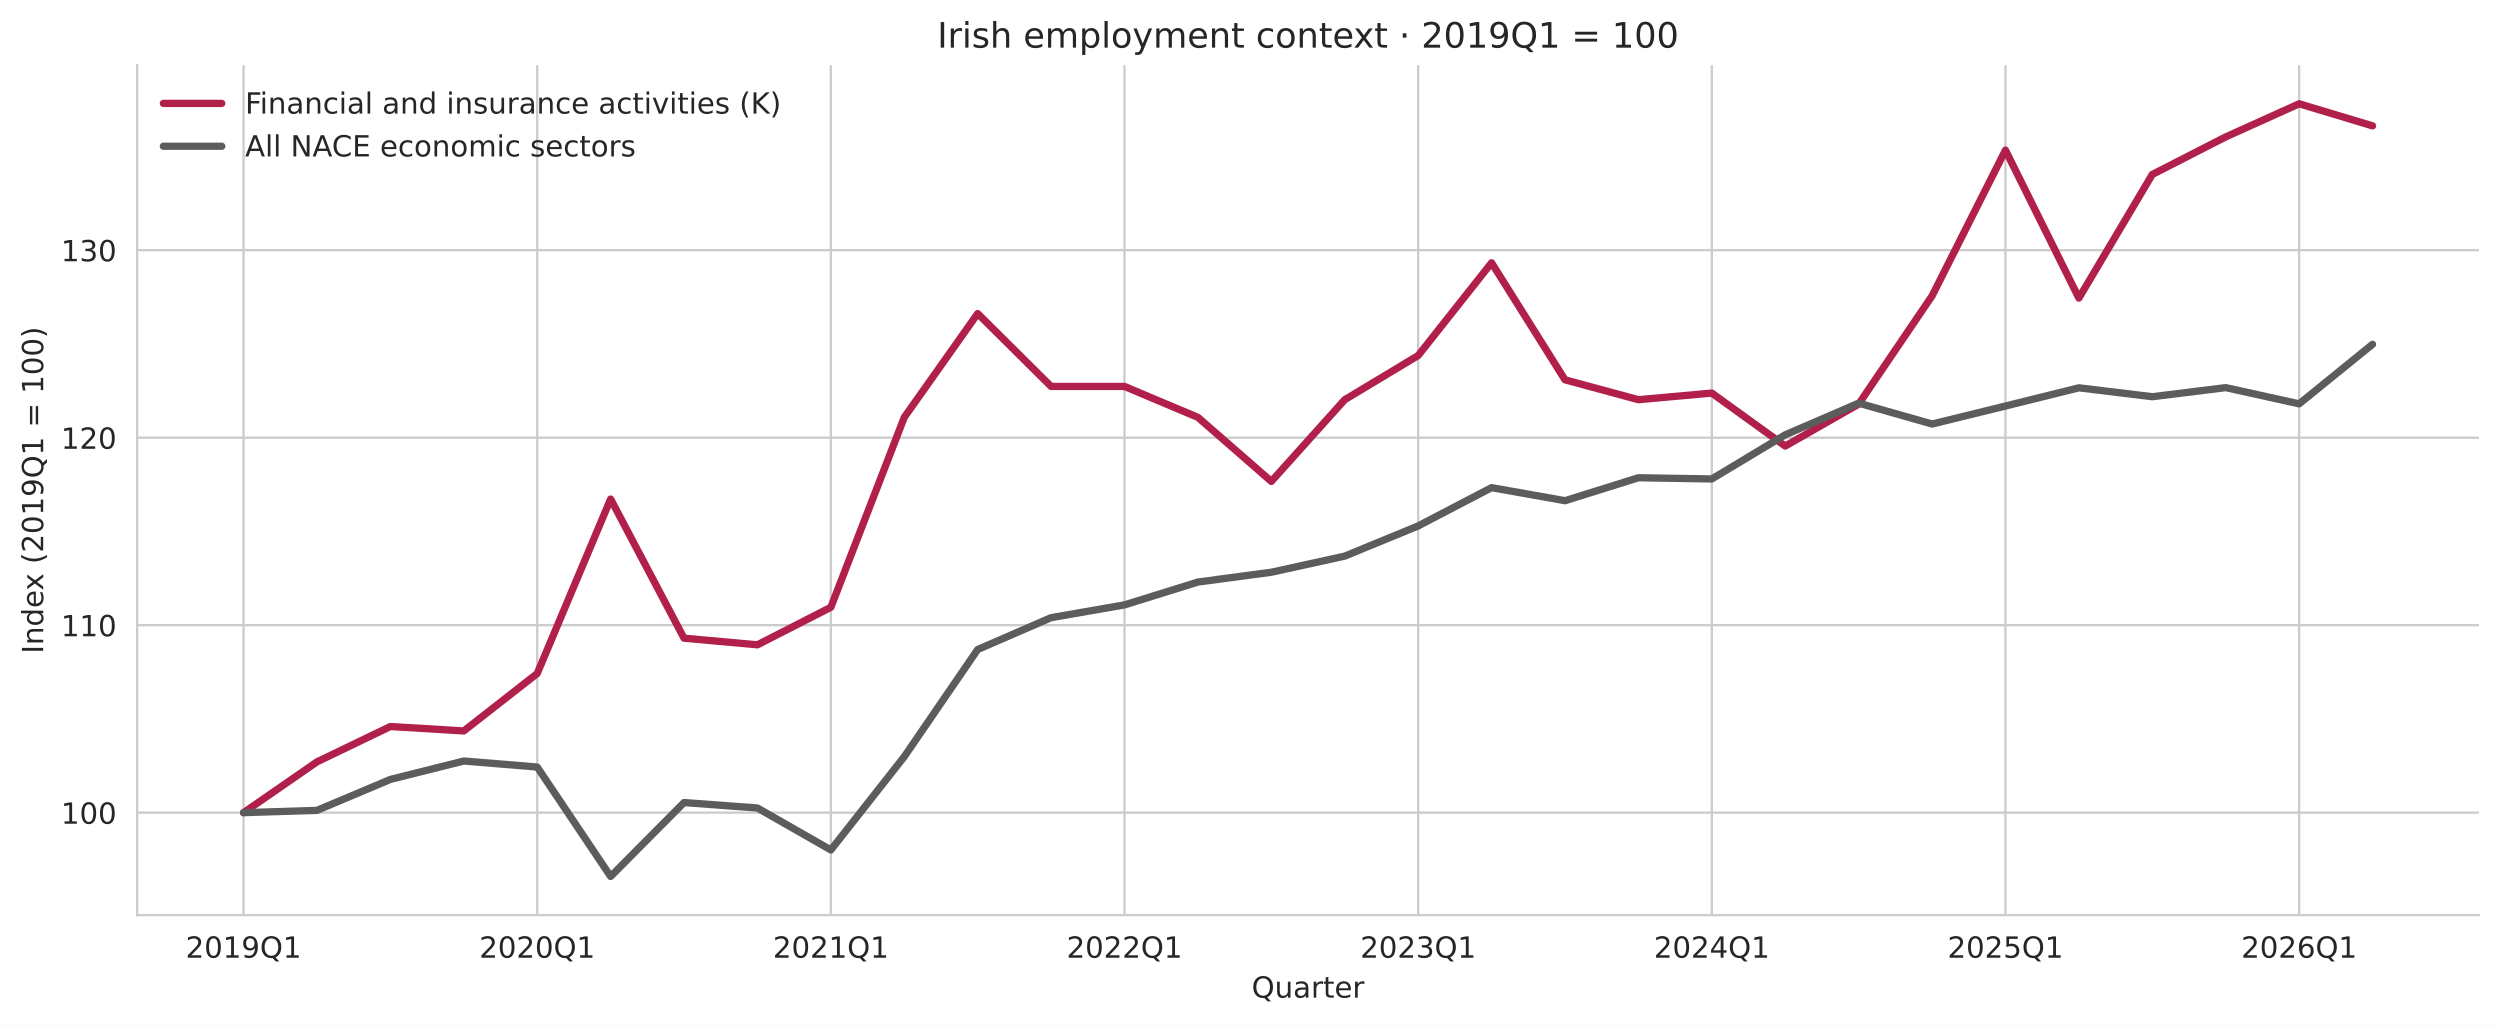
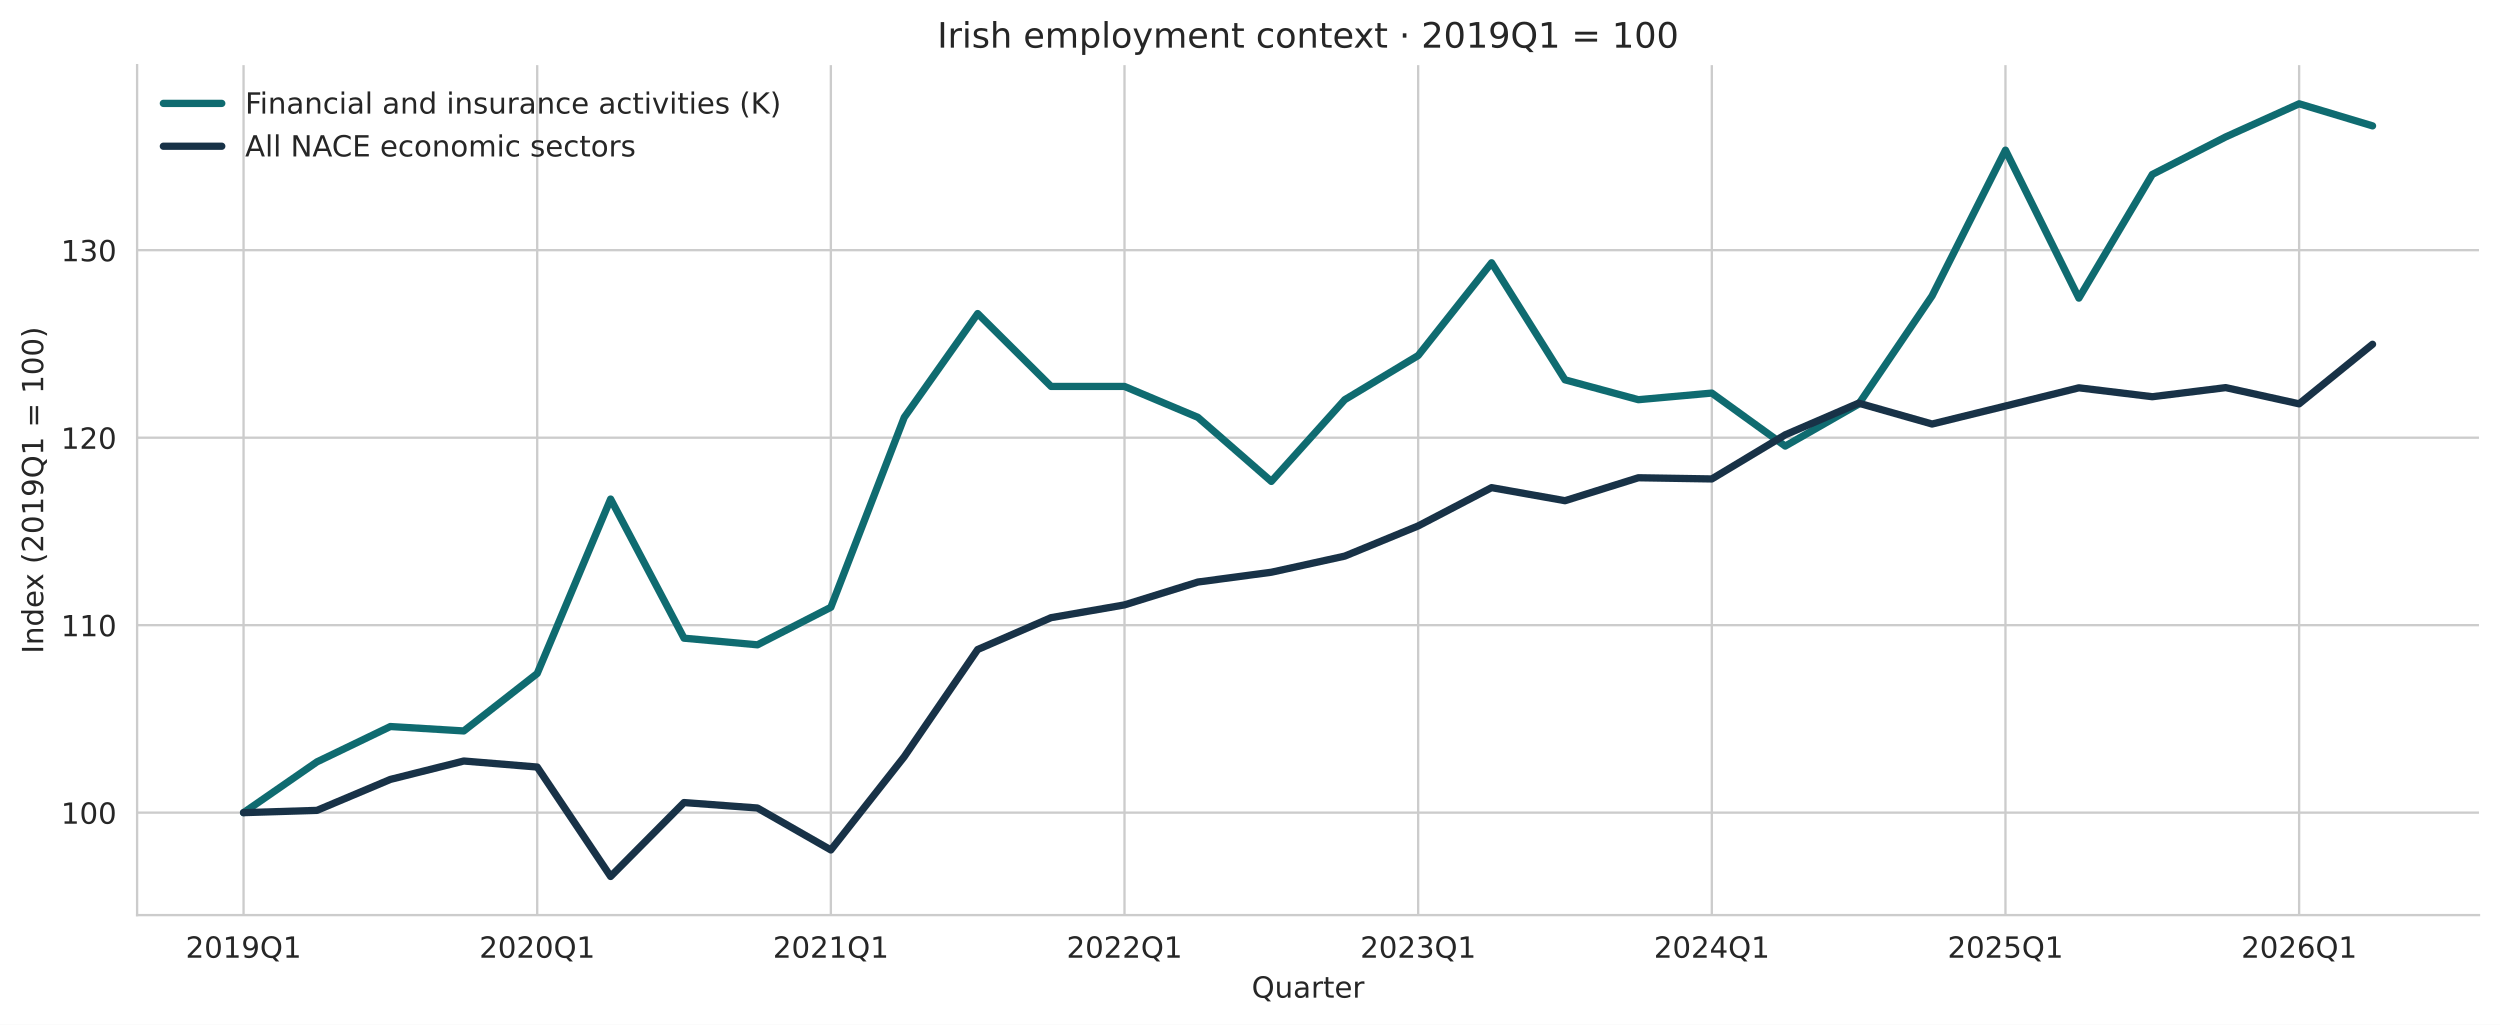
<svg xmlns="http://www.w3.org/2000/svg" xmlns:xlink="http://www.w3.org/1999/xlink" width="856.406pt" height="351.034pt" viewBox="0 0 856.406 351.034" version="1.1">
  <defs>
    <style type="text/css">*{stroke-linejoin: round; stroke-linecap: butt}</style>
  </defs>
  <g id="figure_1">
    <g id="patch_1">
      <path d="M 0 351.034  L 856.406 351.034  L 856.406 0  L 0 0  z " style="fill: #ffffff" />
    </g>
    <g id="axes_1">
      <g id="patch_2">
        <path d="M 46.966 313.478  L 849.206 313.478  L 849.206 22.318  L 46.966 22.318  z " style="fill: #ffffff" />
      </g>
      <g id="matplotlib.axis_1">
        <g id="xtick_1">
          <g id="line2d_1">
-             <path d="M 83.431 313.478  L 83.431 22.318  " clip-path="url(#p1317cd4fad)" style="fill: none; stroke: #cccccc; stroke-width: 0.8; stroke-linecap: round" />
+             <path d="M 83.431 313.478  L 83.431 22.318  " clip-path="url(#p2848329320)" style="fill: none; stroke: #cccccc; stroke-width: 0.8; stroke-linecap: round" />
          </g>
          <g id="text_1">
            <g style="fill: #262626" transform="translate(63.58889 328.0766) scale(0.1 -0.1)">
              <defs>
                <path id="DejaVuSans-32" d="M 1228 531  L 3431 531  L 3431 0  L 469 0  L 469 531  Q 828 903 1448 1529  Q 2069 2156 2228 2338  Q 2531 2678 2651 2914  Q 2772 3150 2772 3378  Q 2772 3750 2511 3984  Q 2250 4219 1831 4219  Q 1534 4219 1204 4116  Q 875 4013 500 3803  L 500 4441  Q 881 4594 1212 4672  Q 1544 4750 1819 4750  Q 2544 4750 2975 4387  Q 3406 4025 3406 3419  Q 3406 3131 3298 2873  Q 3191 2616 2906 2266  Q 2828 2175 2409 1742  Q 1991 1309 1228 531  z " transform="scale(0.015625)" />
                <path id="DejaVuSans-30" d="M 2034 4250  Q 1547 4250 1301 3770  Q 1056 3291 1056 2328  Q 1056 1369 1301 889  Q 1547 409 2034 409  Q 2525 409 2770 889  Q 3016 1369 3016 2328  Q 3016 3291 2770 3770  Q 2525 4250 2034 4250  z M 2034 4750  Q 2819 4750 3233 4129  Q 3647 3509 3647 2328  Q 3647 1150 3233 529  Q 2819 -91 2034 -91  Q 1250 -91 836 529  Q 422 1150 422 2328  Q 422 3509 836 4129  Q 1250 4750 2034 4750  z " transform="scale(0.015625)" />
                <path id="DejaVuSans-31" d="M 794 531  L 1825 531  L 1825 4091  L 703 3866  L 703 4441  L 1819 4666  L 2450 4666  L 2450 531  L 3481 531  L 3481 0  L 794 0  L 794 531  z " transform="scale(0.015625)" />
                <path id="DejaVuSans-39" d="M 703 97  L 703 672  Q 941 559 1184 500  Q 1428 441 1663 441  Q 2288 441 2617 861  Q 2947 1281 2994 2138  Q 2813 1869 2534 1725  Q 2256 1581 1919 1581  Q 1219 1581 811 2004  Q 403 2428 403 3163  Q 403 3881 828 4315  Q 1253 4750 1959 4750  Q 2769 4750 3195 4129  Q 3622 3509 3622 2328  Q 3622 1225 3098 567  Q 2575 -91 1691 -91  Q 1453 -91 1209 -44  Q 966 3 703 97  z M 1959 2075  Q 2384 2075 2632 2365  Q 2881 2656 2881 3163  Q 2881 3666 2632 3958  Q 2384 4250 1959 4250  Q 1534 4250 1286 3958  Q 1038 3666 1038 3163  Q 1038 2656 1286 2365  Q 1534 2075 1959 2075  z " transform="scale(0.015625)" />
                <path id="DejaVuSans-51" d="M 2522 4238  Q 1834 4238 1429 3725  Q 1025 3213 1025 2328  Q 1025 1447 1429 934  Q 1834 422 2522 422  Q 3209 422 3611 934  Q 4013 1447 4013 2328  Q 4013 3213 3611 3725  Q 3209 4238 2522 4238  z M 3406 84  L 4238 -825  L 3475 -825  L 2784 -78  Q 2681 -84 2626 -87  Q 2572 -91 2522 -91  Q 1538 -91 948 567  Q 359 1225 359 2328  Q 359 3434 948 4092  Q 1538 4750 2522 4750  Q 3503 4750 4090 4092  Q 4678 3434 4678 2328  Q 4678 1516 4351 937  Q 4025 359 3406 84  z " transform="scale(0.015625)" />
              </defs>
              <use xlink:href="#DejaVuSans-32" />
              <use xlink:href="#DejaVuSans-30" transform="translate(63.62305 0)" />
              <use xlink:href="#DejaVuSans-31" transform="translate(127.2461 0)" />
              <use xlink:href="#DejaVuSans-39" transform="translate(190.8691 0)" />
              <use xlink:href="#DejaVuSans-51" transform="translate(254.4922 0)" />
              <use xlink:href="#DejaVuSans-31" transform="translate(333.2031 0)" />
            </g>
          </g>
        </g>
        <g id="xtick_2">
          <g id="line2d_2">
-             <path d="M 184.025 313.478  L 184.025 22.318  " clip-path="url(#p1317cd4fad)" style="fill: none; stroke: #cccccc; stroke-width: 0.8; stroke-linecap: round" />
+             <path d="M 184.025 313.478  L 184.025 22.318  " clip-path="url(#p2848329320)" style="fill: none; stroke: #cccccc; stroke-width: 0.8; stroke-linecap: round" />
          </g>
          <g id="text_2">
            <g style="fill: #262626" transform="translate(164.1832 328.0766) scale(0.1 -0.1)">
              <use xlink:href="#DejaVuSans-32" />
              <use xlink:href="#DejaVuSans-30" transform="translate(63.62305 0)" />
              <use xlink:href="#DejaVuSans-32" transform="translate(127.2461 0)" />
              <use xlink:href="#DejaVuSans-30" transform="translate(190.8691 0)" />
              <use xlink:href="#DejaVuSans-51" transform="translate(254.4922 0)" />
              <use xlink:href="#DejaVuSans-31" transform="translate(333.2031 0)" />
            </g>
          </g>
        </g>
        <g id="xtick_3">
          <g id="line2d_3">
-             <path d="M 284.62 313.478  L 284.62 22.318  " clip-path="url(#p1317cd4fad)" style="fill: none; stroke: #cccccc; stroke-width: 0.8; stroke-linecap: round" />
+             <path d="M 284.62 313.478  L 284.62 22.318  " clip-path="url(#p2848329320)" style="fill: none; stroke: #cccccc; stroke-width: 0.8; stroke-linecap: round" />
          </g>
          <g id="text_3">
            <g style="fill: #262626" transform="translate(264.7776 328.0766) scale(0.1 -0.1)">
              <use xlink:href="#DejaVuSans-32" />
              <use xlink:href="#DejaVuSans-30" transform="translate(63.62305 0)" />
              <use xlink:href="#DejaVuSans-32" transform="translate(127.2461 0)" />
              <use xlink:href="#DejaVuSans-31" transform="translate(190.8691 0)" />
              <use xlink:href="#DejaVuSans-51" transform="translate(254.4922 0)" />
              <use xlink:href="#DejaVuSans-31" transform="translate(333.2031 0)" />
            </g>
          </g>
        </g>
        <g id="xtick_4">
          <g id="line2d_4">
-             <path d="M 385.214 313.478  L 385.214 22.318  " clip-path="url(#p1317cd4fad)" style="fill: none; stroke: #cccccc; stroke-width: 0.8; stroke-linecap: round" />
+             <path d="M 385.214 313.478  L 385.214 22.318  " clip-path="url(#p2848329320)" style="fill: none; stroke: #cccccc; stroke-width: 0.8; stroke-linecap: round" />
          </g>
          <g id="text_4">
            <g style="fill: #262626" transform="translate(365.372 328.0766) scale(0.1 -0.1)">
              <use xlink:href="#DejaVuSans-32" />
              <use xlink:href="#DejaVuSans-30" transform="translate(63.62305 0)" />
              <use xlink:href="#DejaVuSans-32" transform="translate(127.2461 0)" />
              <use xlink:href="#DejaVuSans-32" transform="translate(190.8691 0)" />
              <use xlink:href="#DejaVuSans-51" transform="translate(254.4922 0)" />
              <use xlink:href="#DejaVuSans-31" transform="translate(333.2031 0)" />
            </g>
          </g>
        </g>
        <g id="xtick_5">
          <g id="line2d_5">
-             <path d="M 485.809 313.478  L 485.809 22.318  " clip-path="url(#p1317cd4fad)" style="fill: none; stroke: #cccccc; stroke-width: 0.8; stroke-linecap: round" />
+             <path d="M 485.809 313.478  L 485.809 22.318  " clip-path="url(#p2848329320)" style="fill: none; stroke: #cccccc; stroke-width: 0.8; stroke-linecap: round" />
          </g>
          <g id="text_5">
            <g style="fill: #262626" transform="translate(465.9663 328.0766) scale(0.1 -0.1)">
              <defs>
                <path id="DejaVuSans-33" d="M 2597 2516  Q 3050 2419 3304 2112  Q 3559 1806 3559 1356  Q 3559 666 3084 287  Q 2609 -91 1734 -91  Q 1441 -91 1130 -33  Q 819 25 488 141  L 488 750  Q 750 597 1062 519  Q 1375 441 1716 441  Q 2309 441 2620 675  Q 2931 909 2931 1356  Q 2931 1769 2642 2001  Q 2353 2234 1838 2234  L 1294 2234  L 1294 2753  L 1863 2753  Q 2328 2753 2575 2939  Q 2822 3125 2822 3475  Q 2822 3834 2567 4026  Q 2313 4219 1838 4219  Q 1578 4219 1281 4162  Q 984 4106 628 3988  L 628 4550  Q 988 4650 1302 4700  Q 1616 4750 1894 4750  Q 2613 4750 3031 4423  Q 3450 4097 3450 3541  Q 3450 3153 3228 2886  Q 3006 2619 2597 2516  z " transform="scale(0.015625)" />
              </defs>
              <use xlink:href="#DejaVuSans-32" />
              <use xlink:href="#DejaVuSans-30" transform="translate(63.62305 0)" />
              <use xlink:href="#DejaVuSans-32" transform="translate(127.2461 0)" />
              <use xlink:href="#DejaVuSans-33" transform="translate(190.8691 0)" />
              <use xlink:href="#DejaVuSans-51" transform="translate(254.4922 0)" />
              <use xlink:href="#DejaVuSans-31" transform="translate(333.2031 0)" />
            </g>
          </g>
        </g>
        <g id="xtick_6">
          <g id="line2d_6">
-             <path d="M 586.403 313.478  L 586.403 22.318  " clip-path="url(#p1317cd4fad)" style="fill: none; stroke: #cccccc; stroke-width: 0.8; stroke-linecap: round" />
+             <path d="M 586.403 313.478  L 586.403 22.318  " clip-path="url(#p2848329320)" style="fill: none; stroke: #cccccc; stroke-width: 0.8; stroke-linecap: round" />
          </g>
          <g id="text_6">
            <g style="fill: #262626" transform="translate(566.5607 328.0766) scale(0.1 -0.1)">
              <defs>
                <path id="DejaVuSans-34" d="M 2419 4116  L 825 1625  L 2419 1625  L 2419 4116  z M 2253 4666  L 3047 4666  L 3047 1625  L 3713 1625  L 3713 1100  L 3047 1100  L 3047 0  L 2419 0  L 2419 1100  L 313 1100  L 313 1709  L 2253 4666  z " transform="scale(0.015625)" />
              </defs>
              <use xlink:href="#DejaVuSans-32" />
              <use xlink:href="#DejaVuSans-30" transform="translate(63.62305 0)" />
              <use xlink:href="#DejaVuSans-32" transform="translate(127.2461 0)" />
              <use xlink:href="#DejaVuSans-34" transform="translate(190.8691 0)" />
              <use xlink:href="#DejaVuSans-51" transform="translate(254.4922 0)" />
              <use xlink:href="#DejaVuSans-31" transform="translate(333.2031 0)" />
            </g>
          </g>
        </g>
        <g id="xtick_7">
          <g id="line2d_7">
-             <path d="M 686.997 313.478  L 686.997 22.318  " clip-path="url(#p1317cd4fad)" style="fill: none; stroke: #cccccc; stroke-width: 0.8; stroke-linecap: round" />
+             <path d="M 686.997 313.478  L 686.997 22.318  " clip-path="url(#p2848329320)" style="fill: none; stroke: #cccccc; stroke-width: 0.8; stroke-linecap: round" />
          </g>
          <g id="text_7">
            <g style="fill: #262626" transform="translate(667.155 328.0766) scale(0.1 -0.1)">
              <defs>
                <path id="DejaVuSans-35" d="M 691 4666  L 3169 4666  L 3169 4134  L 1269 4134  L 1269 2991  Q 1406 3038 1543 3061  Q 1681 3084 1819 3084  Q 2600 3084 3056 2656  Q 3513 2228 3513 1497  Q 3513 744 3044 326  Q 2575 -91 1722 -91  Q 1428 -91 1123 -41  Q 819 9 494 109  L 494 744  Q 775 591 1075 516  Q 1375 441 1709 441  Q 2250 441 2565 725  Q 2881 1009 2881 1497  Q 2881 1984 2565 2268  Q 2250 2553 1709 2553  Q 1456 2553 1204 2497  Q 953 2441 691 2322  L 691 4666  z " transform="scale(0.015625)" />
              </defs>
              <use xlink:href="#DejaVuSans-32" />
              <use xlink:href="#DejaVuSans-30" transform="translate(63.62305 0)" />
              <use xlink:href="#DejaVuSans-32" transform="translate(127.2461 0)" />
              <use xlink:href="#DejaVuSans-35" transform="translate(190.8691 0)" />
              <use xlink:href="#DejaVuSans-51" transform="translate(254.4922 0)" />
              <use xlink:href="#DejaVuSans-31" transform="translate(333.2031 0)" />
            </g>
          </g>
        </g>
        <g id="xtick_8">
          <g id="line2d_8">
-             <path d="M 787.592 313.478  L 787.592 22.318  " clip-path="url(#p1317cd4fad)" style="fill: none; stroke: #cccccc; stroke-width: 0.8; stroke-linecap: round" />
+             <path d="M 787.592 313.478  L 787.592 22.318  " clip-path="url(#p2848329320)" style="fill: none; stroke: #cccccc; stroke-width: 0.8; stroke-linecap: round" />
          </g>
          <g id="text_8">
            <g style="fill: #262626" transform="translate(767.7494 328.0766) scale(0.1 -0.1)">
              <defs>
                <path id="DejaVuSans-36" d="M 2113 2584  Q 1688 2584 1439 2293  Q 1191 2003 1191 1497  Q 1191 994 1439 701  Q 1688 409 2113 409  Q 2538 409 2786 701  Q 3034 994 3034 1497  Q 3034 2003 2786 2293  Q 2538 2584 2113 2584  z M 3366 4563  L 3366 3988  Q 3128 4100 2886 4159  Q 2644 4219 2406 4219  Q 1781 4219 1451 3797  Q 1122 3375 1075 2522  Q 1259 2794 1537 2939  Q 1816 3084 2150 3084  Q 2853 3084 3261 2657  Q 3669 2231 3669 1497  Q 3669 778 3244 343  Q 2819 -91 2113 -91  Q 1303 -91 875 529  Q 447 1150 447 2328  Q 447 3434 972 4092  Q 1497 4750 2381 4750  Q 2619 4750 2861 4703  Q 3103 4656 3366 4563  z " transform="scale(0.015625)" />
              </defs>
              <use xlink:href="#DejaVuSans-32" />
              <use xlink:href="#DejaVuSans-30" transform="translate(63.62305 0)" />
              <use xlink:href="#DejaVuSans-32" transform="translate(127.2461 0)" />
              <use xlink:href="#DejaVuSans-36" transform="translate(190.8691 0)" />
              <use xlink:href="#DejaVuSans-51" transform="translate(254.4922 0)" />
              <use xlink:href="#DejaVuSans-31" transform="translate(333.2031 0)" />
            </g>
          </g>
        </g>
        <g id="text_9">
          <g style="fill: #262626" transform="translate(428.7692 341.7547) scale(0.1 -0.1)">
            <defs>
              <path id="DejaVuSans-75" d="M 544 1381  L 544 3500  L 1119 3500  L 1119 1403  Q 1119 906 1312 657  Q 1506 409 1894 409  Q 2359 409 2629 706  Q 2900 1003 2900 1516  L 2900 3500  L 3475 3500  L 3475 0  L 2900 0  L 2900 538  Q 2691 219 2414 64  Q 2138 -91 1772 -91  Q 1169 -91 856 284  Q 544 659 544 1381  z M 1991 3584  L 1991 3584  z " transform="scale(0.015625)" />
              <path id="DejaVuSans-61" d="M 2194 1759  Q 1497 1759 1228 1600  Q 959 1441 959 1056  Q 959 750 1161 570  Q 1363 391 1709 391  Q 2188 391 2477 730  Q 2766 1069 2766 1631  L 2766 1759  L 2194 1759  z M 3341 1997  L 3341 0  L 2766 0  L 2766 531  Q 2569 213 2275 61  Q 1981 -91 1556 -91  Q 1019 -91 701 211  Q 384 513 384 1019  Q 384 1609 779 1909  Q 1175 2209 1959 2209  L 2766 2209  L 2766 2266  Q 2766 2663 2505 2880  Q 2244 3097 1772 3097  Q 1472 3097 1187 3025  Q 903 2953 641 2809  L 641 3341  Q 956 3463 1253 3523  Q 1550 3584 1831 3584  Q 2591 3584 2966 3190  Q 3341 2797 3341 1997  z " transform="scale(0.015625)" />
              <path id="DejaVuSans-72" d="M 2631 2963  Q 2534 3019 2420 3045  Q 2306 3072 2169 3072  Q 1681 3072 1420 2755  Q 1159 2438 1159 1844  L 1159 0  L 581 0  L 581 3500  L 1159 3500  L 1159 2956  Q 1341 3275 1631 3429  Q 1922 3584 2338 3584  Q 2397 3584 2469 3576  Q 2541 3569 2628 3553  L 2631 2963  z " transform="scale(0.015625)" />
              <path id="DejaVuSans-74" d="M 1172 4494  L 1172 3500  L 2356 3500  L 2356 3053  L 1172 3053  L 1172 1153  Q 1172 725 1289 603  Q 1406 481 1766 481  L 2356 481  L 2356 0  L 1766 0  Q 1100 0 847 248  Q 594 497 594 1153  L 594 3053  L 172 3053  L 172 3500  L 594 3500  L 594 4494  L 1172 4494  z " transform="scale(0.015625)" />
              <path id="DejaVuSans-65" d="M 3597 1894  L 3597 1613  L 953 1613  Q 991 1019 1311 708  Q 1631 397 2203 397  Q 2534 397 2845 478  Q 3156 559 3463 722  L 3463 178  Q 3153 47 2828 -22  Q 2503 -91 2169 -91  Q 1331 -91 842 396  Q 353 884 353 1716  Q 353 2575 817 3079  Q 1281 3584 2069 3584  Q 2775 3584 3186 3129  Q 3597 2675 3597 1894  z M 3022 2063  Q 3016 2534 2758 2815  Q 2500 3097 2075 3097  Q 1594 3097 1305 2825  Q 1016 2553 972 2059  L 3022 2063  z " transform="scale(0.015625)" />
            </defs>
            <use xlink:href="#DejaVuSans-51" />
            <use xlink:href="#DejaVuSans-75" transform="translate(78.71094 0)" />
            <use xlink:href="#DejaVuSans-61" transform="translate(142.0898 0)" />
            <use xlink:href="#DejaVuSans-72" transform="translate(203.3691 0)" />
            <use xlink:href="#DejaVuSans-74" transform="translate(244.4824 0)" />
            <use xlink:href="#DejaVuSans-65" transform="translate(283.6914 0)" />
            <use xlink:href="#DejaVuSans-72" transform="translate(345.2148 0)" />
          </g>
        </g>
      </g>
      <g id="matplotlib.axis_2">
        <g id="ytick_1">
          <g id="line2d_9">
-             <path d="M 46.966 278.383  L 849.206 278.383  " clip-path="url(#p1317cd4fad)" style="fill: none; stroke: #cccccc; stroke-width: 0.8; stroke-linecap: round" />
+             <path d="M 46.966 278.383  L 849.206 278.383  " clip-path="url(#p2848329320)" style="fill: none; stroke: #cccccc; stroke-width: 0.8; stroke-linecap: round" />
          </g>
          <g id="text_10">
            <g style="fill: #262626" transform="translate(20.87813 282.1825) scale(0.1 -0.1)">
              <use xlink:href="#DejaVuSans-31" />
              <use xlink:href="#DejaVuSans-30" transform="translate(63.62305 0)" />
              <use xlink:href="#DejaVuSans-30" transform="translate(127.2461 0)" />
            </g>
          </g>
        </g>
        <g id="ytick_2">
          <g id="line2d_10">
-             <path d="M 46.966 214.158  L 849.206 214.158  " clip-path="url(#p1317cd4fad)" style="fill: none; stroke: #cccccc; stroke-width: 0.8; stroke-linecap: round" />
+             <path d="M 46.966 214.158  L 849.206 214.158  " clip-path="url(#p2848329320)" style="fill: none; stroke: #cccccc; stroke-width: 0.8; stroke-linecap: round" />
          </g>
          <g id="text_11">
            <g style="fill: #262626" transform="translate(20.87813 217.9572) scale(0.1 -0.1)">
              <use xlink:href="#DejaVuSans-31" />
              <use xlink:href="#DejaVuSans-31" transform="translate(63.62305 0)" />
              <use xlink:href="#DejaVuSans-30" transform="translate(127.2461 0)" />
            </g>
          </g>
        </g>
        <g id="ytick_3">
          <g id="line2d_11">
-             <path d="M 46.966 149.933  L 849.206 149.933  " clip-path="url(#p1317cd4fad)" style="fill: none; stroke: #cccccc; stroke-width: 0.8; stroke-linecap: round" />
+             <path d="M 46.966 149.933  L 849.206 149.933  " clip-path="url(#p2848329320)" style="fill: none; stroke: #cccccc; stroke-width: 0.8; stroke-linecap: round" />
          </g>
          <g id="text_12">
            <g style="fill: #262626" transform="translate(20.87813 153.7319) scale(0.1 -0.1)">
              <use xlink:href="#DejaVuSans-31" />
              <use xlink:href="#DejaVuSans-32" transform="translate(63.62305 0)" />
              <use xlink:href="#DejaVuSans-30" transform="translate(127.2461 0)" />
            </g>
          </g>
        </g>
        <g id="ytick_4">
          <g id="line2d_12">
-             <path d="M 46.966 85.707  L 849.206 85.707  " clip-path="url(#p1317cd4fad)" style="fill: none; stroke: #cccccc; stroke-width: 0.8; stroke-linecap: round" />
+             <path d="M 46.966 85.707  L 849.206 85.707  " clip-path="url(#p2848329320)" style="fill: none; stroke: #cccccc; stroke-width: 0.8; stroke-linecap: round" />
          </g>
          <g id="text_13">
            <g style="fill: #262626" transform="translate(20.87813 89.50662) scale(0.1 -0.1)">
              <use xlink:href="#DejaVuSans-31" />
              <use xlink:href="#DejaVuSans-33" transform="translate(63.62305 0)" />
              <use xlink:href="#DejaVuSans-30" transform="translate(127.2461 0)" />
            </g>
          </g>
        </g>
        <g id="text_14">
          <g style="fill: #262626" transform="translate(14.79844 223.9091) rotate(-90) scale(0.1 -0.1)">
            <defs>
              <path id="DejaVuSans-49" d="M 628 4666  L 1259 4666  L 1259 0  L 628 0  L 628 4666  z " transform="scale(0.015625)" />
              <path id="DejaVuSans-6e" d="M 3513 2113  L 3513 0  L 2938 0  L 2938 2094  Q 2938 2591 2744 2837  Q 2550 3084 2163 3084  Q 1697 3084 1428 2787  Q 1159 2491 1159 1978  L 1159 0  L 581 0  L 581 3500  L 1159 3500  L 1159 2956  Q 1366 3272 1645 3428  Q 1925 3584 2291 3584  Q 2894 3584 3203 3211  Q 3513 2838 3513 2113  z " transform="scale(0.015625)" />
              <path id="DejaVuSans-64" d="M 2906 2969  L 2906 4863  L 3481 4863  L 3481 0  L 2906 0  L 2906 525  Q 2725 213 2448 61  Q 2172 -91 1784 -91  Q 1150 -91 751 415  Q 353 922 353 1747  Q 353 2572 751 3078  Q 1150 3584 1784 3584  Q 2172 3584 2448 3432  Q 2725 3281 2906 2969  z M 947 1747  Q 947 1113 1208 752  Q 1469 391 1925 391  Q 2381 391 2643 752  Q 2906 1113 2906 1747  Q 2906 2381 2643 2742  Q 2381 3103 1925 3103  Q 1469 3103 1208 2742  Q 947 2381 947 1747  z " transform="scale(0.015625)" />
              <path id="DejaVuSans-78" d="M 3513 3500  L 2247 1797  L 3578 0  L 2900 0  L 1881 1375  L 863 0  L 184 0  L 1544 1831  L 300 3500  L 978 3500  L 1906 2253  L 2834 3500  L 3513 3500  z " transform="scale(0.015625)" />
              <path id="DejaVuSans-20" transform="scale(0.015625)" />
              <path id="DejaVuSans-28" d="M 1984 4856  Q 1566 4138 1362 3434  Q 1159 2731 1159 2009  Q 1159 1288 1364 580  Q 1569 -128 1984 -844  L 1484 -844  Q 1016 -109 783 600  Q 550 1309 550 2009  Q 550 2706 781 3412  Q 1013 4119 1484 4856  L 1984 4856  z " transform="scale(0.015625)" />
              <path id="DejaVuSans-3d" d="M 678 2906  L 4684 2906  L 4684 2381  L 678 2381  L 678 2906  z M 678 1631  L 4684 1631  L 4684 1100  L 678 1100  L 678 1631  z " transform="scale(0.015625)" />
              <path id="DejaVuSans-29" d="M 513 4856  L 1013 4856  Q 1481 4119 1714 3412  Q 1947 2706 1947 2009  Q 1947 1309 1714 600  Q 1481 -109 1013 -844  L 513 -844  Q 928 -128 1133 580  Q 1338 1288 1338 2009  Q 1338 2731 1133 3434  Q 928 4138 513 4856  z " transform="scale(0.015625)" />
            </defs>
            <use xlink:href="#DejaVuSans-49" />
            <use xlink:href="#DejaVuSans-6e" transform="translate(29.49219 0)" />
            <use xlink:href="#DejaVuSans-64" transform="translate(92.87109 0)" />
            <use xlink:href="#DejaVuSans-65" transform="translate(156.3477 0)" />
            <use xlink:href="#DejaVuSans-78" transform="translate(216.1211 0)" />
            <use xlink:href="#DejaVuSans-20" transform="translate(275.3008 0)" />
            <use xlink:href="#DejaVuSans-28" transform="translate(307.0879 0)" />
            <use xlink:href="#DejaVuSans-32" transform="translate(346.1016 0)" />
            <use xlink:href="#DejaVuSans-30" transform="translate(409.7246 0)" />
            <use xlink:href="#DejaVuSans-31" transform="translate(473.3477 0)" />
            <use xlink:href="#DejaVuSans-39" transform="translate(536.9707 0)" />
            <use xlink:href="#DejaVuSans-51" transform="translate(600.5938 0)" />
            <use xlink:href="#DejaVuSans-31" transform="translate(679.3047 0)" />
            <use xlink:href="#DejaVuSans-20" transform="translate(742.9277 0)" />
            <use xlink:href="#DejaVuSans-3d" transform="translate(774.7148 0)" />
            <use xlink:href="#DejaVuSans-20" transform="translate(858.5039 0)" />
            <use xlink:href="#DejaVuSans-31" transform="translate(890.291 0)" />
            <use xlink:href="#DejaVuSans-30" transform="translate(953.9141 0)" />
            <use xlink:href="#DejaVuSans-30" transform="translate(1017.537 0)" />
            <use xlink:href="#DejaVuSans-29" transform="translate(1081.16 0)" />
          </g>
        </g>
      </g>
      <g id="line2d_13">
-         <path d="M 83.431 278.383  L 108.58 260.984  L 133.728 248.88  L 158.877 250.393  L 184.025 230.725  L 209.174 170.963  L 234.323 218.621  L 259.471 220.891  L 284.62 208.03  L 309.768 142.973  L 334.917 107.418  L 360.066 132.382  L 385.214 132.382  L 410.363 142.973  L 435.511 164.911  L 460.66 136.921  L 485.809 121.792  L 510.957 90.019  L 536.106 130.113  L 561.254 136.921  L 586.403 134.652  L 611.551 152.807  L 636.7 138.434  L 661.849 101.367  L 686.997 51.439  L 712.146 102.123  L 737.294 59.76  L 762.443 46.9  L 787.592 35.553  L 812.74 43.117  " clip-path="url(#p1317cd4fad)" style="fill: none; stroke: #b11f4b; stroke-width: 2.5; stroke-linecap: round" />
+         <path d="M 83.431 278.383  L 108.58 260.984  L 133.728 248.88  L 158.877 250.393  L 184.025 230.725  L 209.174 170.963  L 234.323 218.621  L 259.471 220.891  L 284.62 208.03  L 309.768 142.973  L 334.917 107.418  L 360.066 132.382  L 385.214 132.382  L 410.363 142.973  L 435.511 164.911  L 460.66 136.921  L 485.809 121.792  L 510.957 90.019  L 536.106 130.113  L 561.254 136.921  L 586.403 134.652  L 611.551 152.807  L 636.7 138.434  L 661.849 101.367  L 686.997 51.439  L 712.146 102.123  L 737.294 59.76  L 762.443 46.9  L 787.592 35.553  L 812.74 43.117  " clip-path="url(#p2848329320)" style="fill: none; stroke: #0f6b70; stroke-width: 2.5; stroke-linecap: round" />
      </g>
      <g id="line2d_14">
-         <path d="M 83.431 278.383  L 108.58 277.604  L 133.728 266.996  L 158.877 260.692  L 184.025 262.759  L 209.174 300.244  L 234.323 274.926  L 259.471 276.79  L 284.62 291.161  L 309.768 259.2  L 334.917 222.495  L 360.066 211.582  L 385.214 207.21  L 410.363 199.381  L 435.511 196.026  L 460.66 190.501  L 485.809 180.164  L 510.957 167.048  L 536.106 171.522  L 561.254 163.659  L 586.403 164.066  L 611.551 148.95  L 636.7 138.104  L 661.849 145.256  L 686.997 139.087  L 712.146 132.851  L 737.294 135.901  L 762.443 132.783  L 787.592 138.342  L 812.74 117.939  " clip-path="url(#p1317cd4fad)" style="fill: none; stroke: #5c5c5c; stroke-width: 2.5; stroke-linecap: round" />
+         <path d="M 83.431 278.383  L 108.58 277.604  L 133.728 266.996  L 158.877 260.692  L 184.025 262.759  L 209.174 300.244  L 234.323 274.926  L 259.471 276.79  L 284.62 291.161  L 309.768 259.2  L 334.917 222.495  L 360.066 211.582  L 385.214 207.21  L 410.363 199.381  L 435.511 196.026  L 460.66 190.501  L 485.809 180.164  L 510.957 167.048  L 536.106 171.522  L 561.254 163.659  L 586.403 164.066  L 611.551 148.95  L 636.7 138.104  L 661.849 145.256  L 686.997 139.087  L 712.146 132.851  L 737.294 135.901  L 762.443 132.783  L 787.592 138.342  L 812.74 117.939  " clip-path="url(#p2848329320)" style="fill: none; stroke: #183247; stroke-width: 2.5; stroke-linecap: round" />
      </g>
      <g id="patch_3">
        <path d="M 46.966 313.478  L 46.966 22.318  " style="fill: none; stroke: #cccccc; stroke-width: 0.8; stroke-linejoin: miter; stroke-linecap: square" />
      </g>
      <g id="patch_4">
        <path d="M 46.966 313.478  L 849.206 313.478  " style="fill: none; stroke: #cccccc; stroke-width: 0.8; stroke-linejoin: miter; stroke-linecap: square" />
      </g>
      <g id="text_15">
        <g style="fill: #262626" transform="translate(321.0741 16.31812) scale(0.12 -0.12)">
          <defs>
            <path id="DejaVuSans-69" d="M 603 3500  L 1178 3500  L 1178 0  L 603 0  L 603 3500  z M 603 4863  L 1178 4863  L 1178 4134  L 603 4134  L 603 4863  z " transform="scale(0.015625)" />
            <path id="DejaVuSans-73" d="M 2834 3397  L 2834 2853  Q 2591 2978 2328 3040  Q 2066 3103 1784 3103  Q 1356 3103 1142 2972  Q 928 2841 928 2578  Q 928 2378 1081 2264  Q 1234 2150 1697 2047  L 1894 2003  Q 2506 1872 2764 1633  Q 3022 1394 3022 966  Q 3022 478 2636 193  Q 2250 -91 1575 -91  Q 1294 -91 989 -36  Q 684 19 347 128  L 347 722  Q 666 556 975 473  Q 1284 391 1588 391  Q 1994 391 2212 530  Q 2431 669 2431 922  Q 2431 1156 2273 1281  Q 2116 1406 1581 1522  L 1381 1569  Q 847 1681 609 1914  Q 372 2147 372 2553  Q 372 3047 722 3315  Q 1072 3584 1716 3584  Q 2034 3584 2315 3537  Q 2597 3491 2834 3397  z " transform="scale(0.015625)" />
            <path id="DejaVuSans-68" d="M 3513 2113  L 3513 0  L 2938 0  L 2938 2094  Q 2938 2591 2744 2837  Q 2550 3084 2163 3084  Q 1697 3084 1428 2787  Q 1159 2491 1159 1978  L 1159 0  L 581 0  L 581 4863  L 1159 4863  L 1159 2956  Q 1366 3272 1645 3428  Q 1925 3584 2291 3584  Q 2894 3584 3203 3211  Q 3513 2838 3513 2113  z " transform="scale(0.015625)" />
            <path id="DejaVuSans-6d" d="M 3328 2828  Q 3544 3216 3844 3400  Q 4144 3584 4550 3584  Q 5097 3584 5394 3201  Q 5691 2819 5691 2113  L 5691 0  L 5113 0  L 5113 2094  Q 5113 2597 4934 2840  Q 4756 3084 4391 3084  Q 3944 3084 3684 2787  Q 3425 2491 3425 1978  L 3425 0  L 2847 0  L 2847 2094  Q 2847 2600 2669 2842  Q 2491 3084 2119 3084  Q 1678 3084 1418 2786  Q 1159 2488 1159 1978  L 1159 0  L 581 0  L 581 3500  L 1159 3500  L 1159 2956  Q 1356 3278 1631 3431  Q 1906 3584 2284 3584  Q 2666 3584 2933 3390  Q 3200 3197 3328 2828  z " transform="scale(0.015625)" />
            <path id="DejaVuSans-70" d="M 1159 525  L 1159 -1331  L 581 -1331  L 581 3500  L 1159 3500  L 1159 2969  Q 1341 3281 1617 3432  Q 1894 3584 2278 3584  Q 2916 3584 3314 3078  Q 3713 2572 3713 1747  Q 3713 922 3314 415  Q 2916 -91 2278 -91  Q 1894 -91 1617 61  Q 1341 213 1159 525  z M 3116 1747  Q 3116 2381 2855 2742  Q 2594 3103 2138 3103  Q 1681 3103 1420 2742  Q 1159 2381 1159 1747  Q 1159 1113 1420 752  Q 1681 391 2138 391  Q 2594 391 2855 752  Q 3116 1113 3116 1747  z " transform="scale(0.015625)" />
            <path id="DejaVuSans-6c" d="M 603 4863  L 1178 4863  L 1178 0  L 603 0  L 603 4863  z " transform="scale(0.015625)" />
            <path id="DejaVuSans-6f" d="M 1959 3097  Q 1497 3097 1228 2736  Q 959 2375 959 1747  Q 959 1119 1226 758  Q 1494 397 1959 397  Q 2419 397 2687 759  Q 2956 1122 2956 1747  Q 2956 2369 2687 2733  Q 2419 3097 1959 3097  z M 1959 3584  Q 2709 3584 3137 3096  Q 3566 2609 3566 1747  Q 3566 888 3137 398  Q 2709 -91 1959 -91  Q 1206 -91 779 398  Q 353 888 353 1747  Q 353 2609 779 3096  Q 1206 3584 1959 3584  z " transform="scale(0.015625)" />
            <path id="DejaVuSans-79" d="M 2059 -325  Q 1816 -950 1584 -1140  Q 1353 -1331 966 -1331  L 506 -1331  L 506 -850  L 844 -850  Q 1081 -850 1212 -737  Q 1344 -625 1503 -206  L 1606 56  L 191 3500  L 800 3500  L 1894 763  L 2988 3500  L 3597 3500  L 2059 -325  z " transform="scale(0.015625)" />
            <path id="DejaVuSans-63" d="M 3122 3366  L 3122 2828  Q 2878 2963 2633 3030  Q 2388 3097 2138 3097  Q 1578 3097 1268 2742  Q 959 2388 959 1747  Q 959 1106 1268 751  Q 1578 397 2138 397  Q 2388 397 2633 464  Q 2878 531 3122 666  L 3122 134  Q 2881 22 2623 -34  Q 2366 -91 2075 -91  Q 1284 -91 818 406  Q 353 903 353 1747  Q 353 2603 823 3093  Q 1294 3584 2113 3584  Q 2378 3584 2631 3529  Q 2884 3475 3122 3366  z " transform="scale(0.015625)" />
            <path id="DejaVuSans-b7" d="M 684 2619  L 1344 2619  L 1344 1825  L 684 1825  L 684 2619  z " transform="scale(0.015625)" />
          </defs>
          <use xlink:href="#DejaVuSans-49" />
          <use xlink:href="#DejaVuSans-72" transform="translate(29.49219 0)" />
          <use xlink:href="#DejaVuSans-69" transform="translate(70.60547 0)" />
          <use xlink:href="#DejaVuSans-73" transform="translate(98.38867 0)" />
          <use xlink:href="#DejaVuSans-68" transform="translate(150.4883 0)" />
          <use xlink:href="#DejaVuSans-20" transform="translate(213.8672 0)" />
          <use xlink:href="#DejaVuSans-65" transform="translate(245.6543 0)" />
          <use xlink:href="#DejaVuSans-6d" transform="translate(307.1777 0)" />
          <use xlink:href="#DejaVuSans-70" transform="translate(404.5898 0)" />
          <use xlink:href="#DejaVuSans-6c" transform="translate(468.0664 0)" />
          <use xlink:href="#DejaVuSans-6f" transform="translate(495.8496 0)" />
          <use xlink:href="#DejaVuSans-79" transform="translate(557.0312 0)" />
          <use xlink:href="#DejaVuSans-6d" transform="translate(616.2109 0)" />
          <use xlink:href="#DejaVuSans-65" transform="translate(713.623 0)" />
          <use xlink:href="#DejaVuSans-6e" transform="translate(775.1465 0)" />
          <use xlink:href="#DejaVuSans-74" transform="translate(838.5254 0)" />
          <use xlink:href="#DejaVuSans-20" transform="translate(877.7344 0)" />
          <use xlink:href="#DejaVuSans-63" transform="translate(909.5215 0)" />
          <use xlink:href="#DejaVuSans-6f" transform="translate(964.502 0)" />
          <use xlink:href="#DejaVuSans-6e" transform="translate(1025.684 0)" />
          <use xlink:href="#DejaVuSans-74" transform="translate(1089.062 0)" />
          <use xlink:href="#DejaVuSans-65" transform="translate(1128.271 0)" />
          <use xlink:href="#DejaVuSans-78" transform="translate(1188.045 0)" />
          <use xlink:href="#DejaVuSans-74" transform="translate(1247.225 0)" />
          <use xlink:href="#DejaVuSans-20" transform="translate(1286.434 0)" />
          <use xlink:href="#DejaVuSans-b7" transform="translate(1318.221 0)" />
          <use xlink:href="#DejaVuSans-20" transform="translate(1350.008 0)" />
          <use xlink:href="#DejaVuSans-32" transform="translate(1381.795 0)" />
          <use xlink:href="#DejaVuSans-30" transform="translate(1445.418 0)" />
          <use xlink:href="#DejaVuSans-31" transform="translate(1509.041 0)" />
          <use xlink:href="#DejaVuSans-39" transform="translate(1572.664 0)" />
          <use xlink:href="#DejaVuSans-51" transform="translate(1636.287 0)" />
          <use xlink:href="#DejaVuSans-31" transform="translate(1714.998 0)" />
          <use xlink:href="#DejaVuSans-20" transform="translate(1778.621 0)" />
          <use xlink:href="#DejaVuSans-3d" transform="translate(1810.408 0)" />
          <use xlink:href="#DejaVuSans-20" transform="translate(1894.197 0)" />
          <use xlink:href="#DejaVuSans-31" transform="translate(1925.984 0)" />
          <use xlink:href="#DejaVuSans-30" transform="translate(1989.607 0)" />
          <use xlink:href="#DejaVuSans-30" transform="translate(2053.23 0)" />
        </g>
      </g>
      <g id="legend_1">
        <g id="line2d_15">
-           <path d="M 55.966 35.417  L 65.966 35.417  L 75.966 35.417  " style="fill: none; stroke: #b11f4b; stroke-width: 2.5; stroke-linecap: round" />
+           <path d="M 55.966 35.417  L 65.966 35.417  L 75.966 35.417  " style="fill: none; stroke: #0f6b70; stroke-width: 2.5; stroke-linecap: round" />
        </g>
        <g id="text_16">
          <g style="fill: #262626" transform="translate(83.96563 38.91656) scale(0.1 -0.1)">
            <defs>
              <path id="DejaVuSans-46" d="M 628 4666  L 3309 4666  L 3309 4134  L 1259 4134  L 1259 2759  L 3109 2759  L 3109 2228  L 1259 2228  L 1259 0  L 628 0  L 628 4666  z " transform="scale(0.015625)" />
              <path id="DejaVuSans-76" d="M 191 3500  L 800 3500  L 1894 563  L 2988 3500  L 3597 3500  L 2284 0  L 1503 0  L 191 3500  z " transform="scale(0.015625)" />
              <path id="DejaVuSans-4b" d="M 628 4666  L 1259 4666  L 1259 2694  L 3353 4666  L 4166 4666  L 1850 2491  L 4331 0  L 3500 0  L 1259 2247  L 1259 0  L 628 0  L 628 4666  z " transform="scale(0.015625)" />
            </defs>
            <use xlink:href="#DejaVuSans-46" />
            <use xlink:href="#DejaVuSans-69" transform="translate(50.26953 0)" />
            <use xlink:href="#DejaVuSans-6e" transform="translate(78.05273 0)" />
            <use xlink:href="#DejaVuSans-61" transform="translate(141.4316 0)" />
            <use xlink:href="#DejaVuSans-6e" transform="translate(202.7109 0)" />
            <use xlink:href="#DejaVuSans-63" transform="translate(266.0898 0)" />
            <use xlink:href="#DejaVuSans-69" transform="translate(321.0703 0)" />
            <use xlink:href="#DejaVuSans-61" transform="translate(348.8535 0)" />
            <use xlink:href="#DejaVuSans-6c" transform="translate(410.1328 0)" />
            <use xlink:href="#DejaVuSans-20" transform="translate(437.916 0)" />
            <use xlink:href="#DejaVuSans-61" transform="translate(469.7031 0)" />
            <use xlink:href="#DejaVuSans-6e" transform="translate(530.9824 0)" />
            <use xlink:href="#DejaVuSans-64" transform="translate(594.3613 0)" />
            <use xlink:href="#DejaVuSans-20" transform="translate(657.8379 0)" />
            <use xlink:href="#DejaVuSans-69" transform="translate(689.625 0)" />
            <use xlink:href="#DejaVuSans-6e" transform="translate(717.4082 0)" />
            <use xlink:href="#DejaVuSans-73" transform="translate(780.7871 0)" />
            <use xlink:href="#DejaVuSans-75" transform="translate(832.8867 0)" />
            <use xlink:href="#DejaVuSans-72" transform="translate(896.2656 0)" />
            <use xlink:href="#DejaVuSans-61" transform="translate(937.3789 0)" />
            <use xlink:href="#DejaVuSans-6e" transform="translate(998.6582 0)" />
            <use xlink:href="#DejaVuSans-63" transform="translate(1062.037 0)" />
            <use xlink:href="#DejaVuSans-65" transform="translate(1117.018 0)" />
            <use xlink:href="#DejaVuSans-20" transform="translate(1178.541 0)" />
            <use xlink:href="#DejaVuSans-61" transform="translate(1210.328 0)" />
            <use xlink:href="#DejaVuSans-63" transform="translate(1271.607 0)" />
            <use xlink:href="#DejaVuSans-74" transform="translate(1326.588 0)" />
            <use xlink:href="#DejaVuSans-69" transform="translate(1365.797 0)" />
            <use xlink:href="#DejaVuSans-76" transform="translate(1393.58 0)" />
            <use xlink:href="#DejaVuSans-69" transform="translate(1452.76 0)" />
            <use xlink:href="#DejaVuSans-74" transform="translate(1480.543 0)" />
            <use xlink:href="#DejaVuSans-69" transform="translate(1519.752 0)" />
            <use xlink:href="#DejaVuSans-65" transform="translate(1547.535 0)" />
            <use xlink:href="#DejaVuSans-73" transform="translate(1609.059 0)" />
            <use xlink:href="#DejaVuSans-20" transform="translate(1661.158 0)" />
            <use xlink:href="#DejaVuSans-28" transform="translate(1692.945 0)" />
            <use xlink:href="#DejaVuSans-4b" transform="translate(1731.959 0)" />
            <use xlink:href="#DejaVuSans-29" transform="translate(1797.535 0)" />
          </g>
        </g>
        <g id="line2d_16">
-           <path d="M 55.966 50.095  L 65.966 50.095  L 75.966 50.095  " style="fill: none; stroke: #5c5c5c; stroke-width: 2.5; stroke-linecap: round" />
+           <path d="M 55.966 50.095  L 65.966 50.095  L 75.966 50.095  " style="fill: none; stroke: #183247; stroke-width: 2.5; stroke-linecap: round" />
        </g>
        <g id="text_17">
          <g style="fill: #262626" transform="translate(83.96563 53.59469) scale(0.1 -0.1)">
            <defs>
              <path id="DejaVuSans-41" d="M 2188 4044  L 1331 1722  L 3047 1722  L 2188 4044  z M 1831 4666  L 2547 4666  L 4325 0  L 3669 0  L 3244 1197  L 1141 1197  L 716 0  L 50 0  L 1831 4666  z " transform="scale(0.015625)" />
              <path id="DejaVuSans-4e" d="M 628 4666  L 1478 4666  L 3547 763  L 3547 4666  L 4159 4666  L 4159 0  L 3309 0  L 1241 3903  L 1241 0  L 628 0  L 628 4666  z " transform="scale(0.015625)" />
              <path id="DejaVuSans-43" d="M 4122 4306  L 4122 3641  Q 3803 3938 3442 4084  Q 3081 4231 2675 4231  Q 1875 4231 1450 3742  Q 1025 3253 1025 2328  Q 1025 1406 1450 917  Q 1875 428 2675 428  Q 3081 428 3442 575  Q 3803 722 4122 1019  L 4122 359  Q 3791 134 3420 21  Q 3050 -91 2638 -91  Q 1578 -91 968 557  Q 359 1206 359 2328  Q 359 3453 968 4101  Q 1578 4750 2638 4750  Q 3056 4750 3426 4639  Q 3797 4528 4122 4306  z " transform="scale(0.015625)" />
              <path id="DejaVuSans-45" d="M 628 4666  L 3578 4666  L 3578 4134  L 1259 4134  L 1259 2753  L 3481 2753  L 3481 2222  L 1259 2222  L 1259 531  L 3634 531  L 3634 0  L 628 0  L 628 4666  z " transform="scale(0.015625)" />
            </defs>
            <use xlink:href="#DejaVuSans-41" />
            <use xlink:href="#DejaVuSans-6c" transform="translate(68.4082 0)" />
            <use xlink:href="#DejaVuSans-6c" transform="translate(96.19141 0)" />
            <use xlink:href="#DejaVuSans-20" transform="translate(123.9746 0)" />
            <use xlink:href="#DejaVuSans-4e" transform="translate(155.7617 0)" />
            <use xlink:href="#DejaVuSans-41" transform="translate(230.5664 0)" />
            <use xlink:href="#DejaVuSans-43" transform="translate(297.2246 0)" />
            <use xlink:href="#DejaVuSans-45" transform="translate(367.0488 0)" />
            <use xlink:href="#DejaVuSans-20" transform="translate(430.2324 0)" />
            <use xlink:href="#DejaVuSans-65" transform="translate(462.0195 0)" />
            <use xlink:href="#DejaVuSans-63" transform="translate(523.543 0)" />
            <use xlink:href="#DejaVuSans-6f" transform="translate(578.5234 0)" />
            <use xlink:href="#DejaVuSans-6e" transform="translate(639.7051 0)" />
            <use xlink:href="#DejaVuSans-6f" transform="translate(703.084 0)" />
            <use xlink:href="#DejaVuSans-6d" transform="translate(764.2656 0)" />
            <use xlink:href="#DejaVuSans-69" transform="translate(861.6777 0)" />
            <use xlink:href="#DejaVuSans-63" transform="translate(889.4609 0)" />
            <use xlink:href="#DejaVuSans-20" transform="translate(944.4414 0)" />
            <use xlink:href="#DejaVuSans-73" transform="translate(976.2285 0)" />
            <use xlink:href="#DejaVuSans-65" transform="translate(1028.328 0)" />
            <use xlink:href="#DejaVuSans-63" transform="translate(1089.852 0)" />
            <use xlink:href="#DejaVuSans-74" transform="translate(1144.832 0)" />
            <use xlink:href="#DejaVuSans-6f" transform="translate(1184.041 0)" />
            <use xlink:href="#DejaVuSans-72" transform="translate(1245.223 0)" />
            <use xlink:href="#DejaVuSans-73" transform="translate(1286.336 0)" />
          </g>
        </g>
      </g>
    </g>
  </g>
  <defs>
-     <clipPath id="p1317cd4fad">
+     <clipPath id="p2848329320">
      <rect x="46.966" y="22.318" width="802.24" height="291.16" />
    </clipPath>
  </defs>
</svg>
